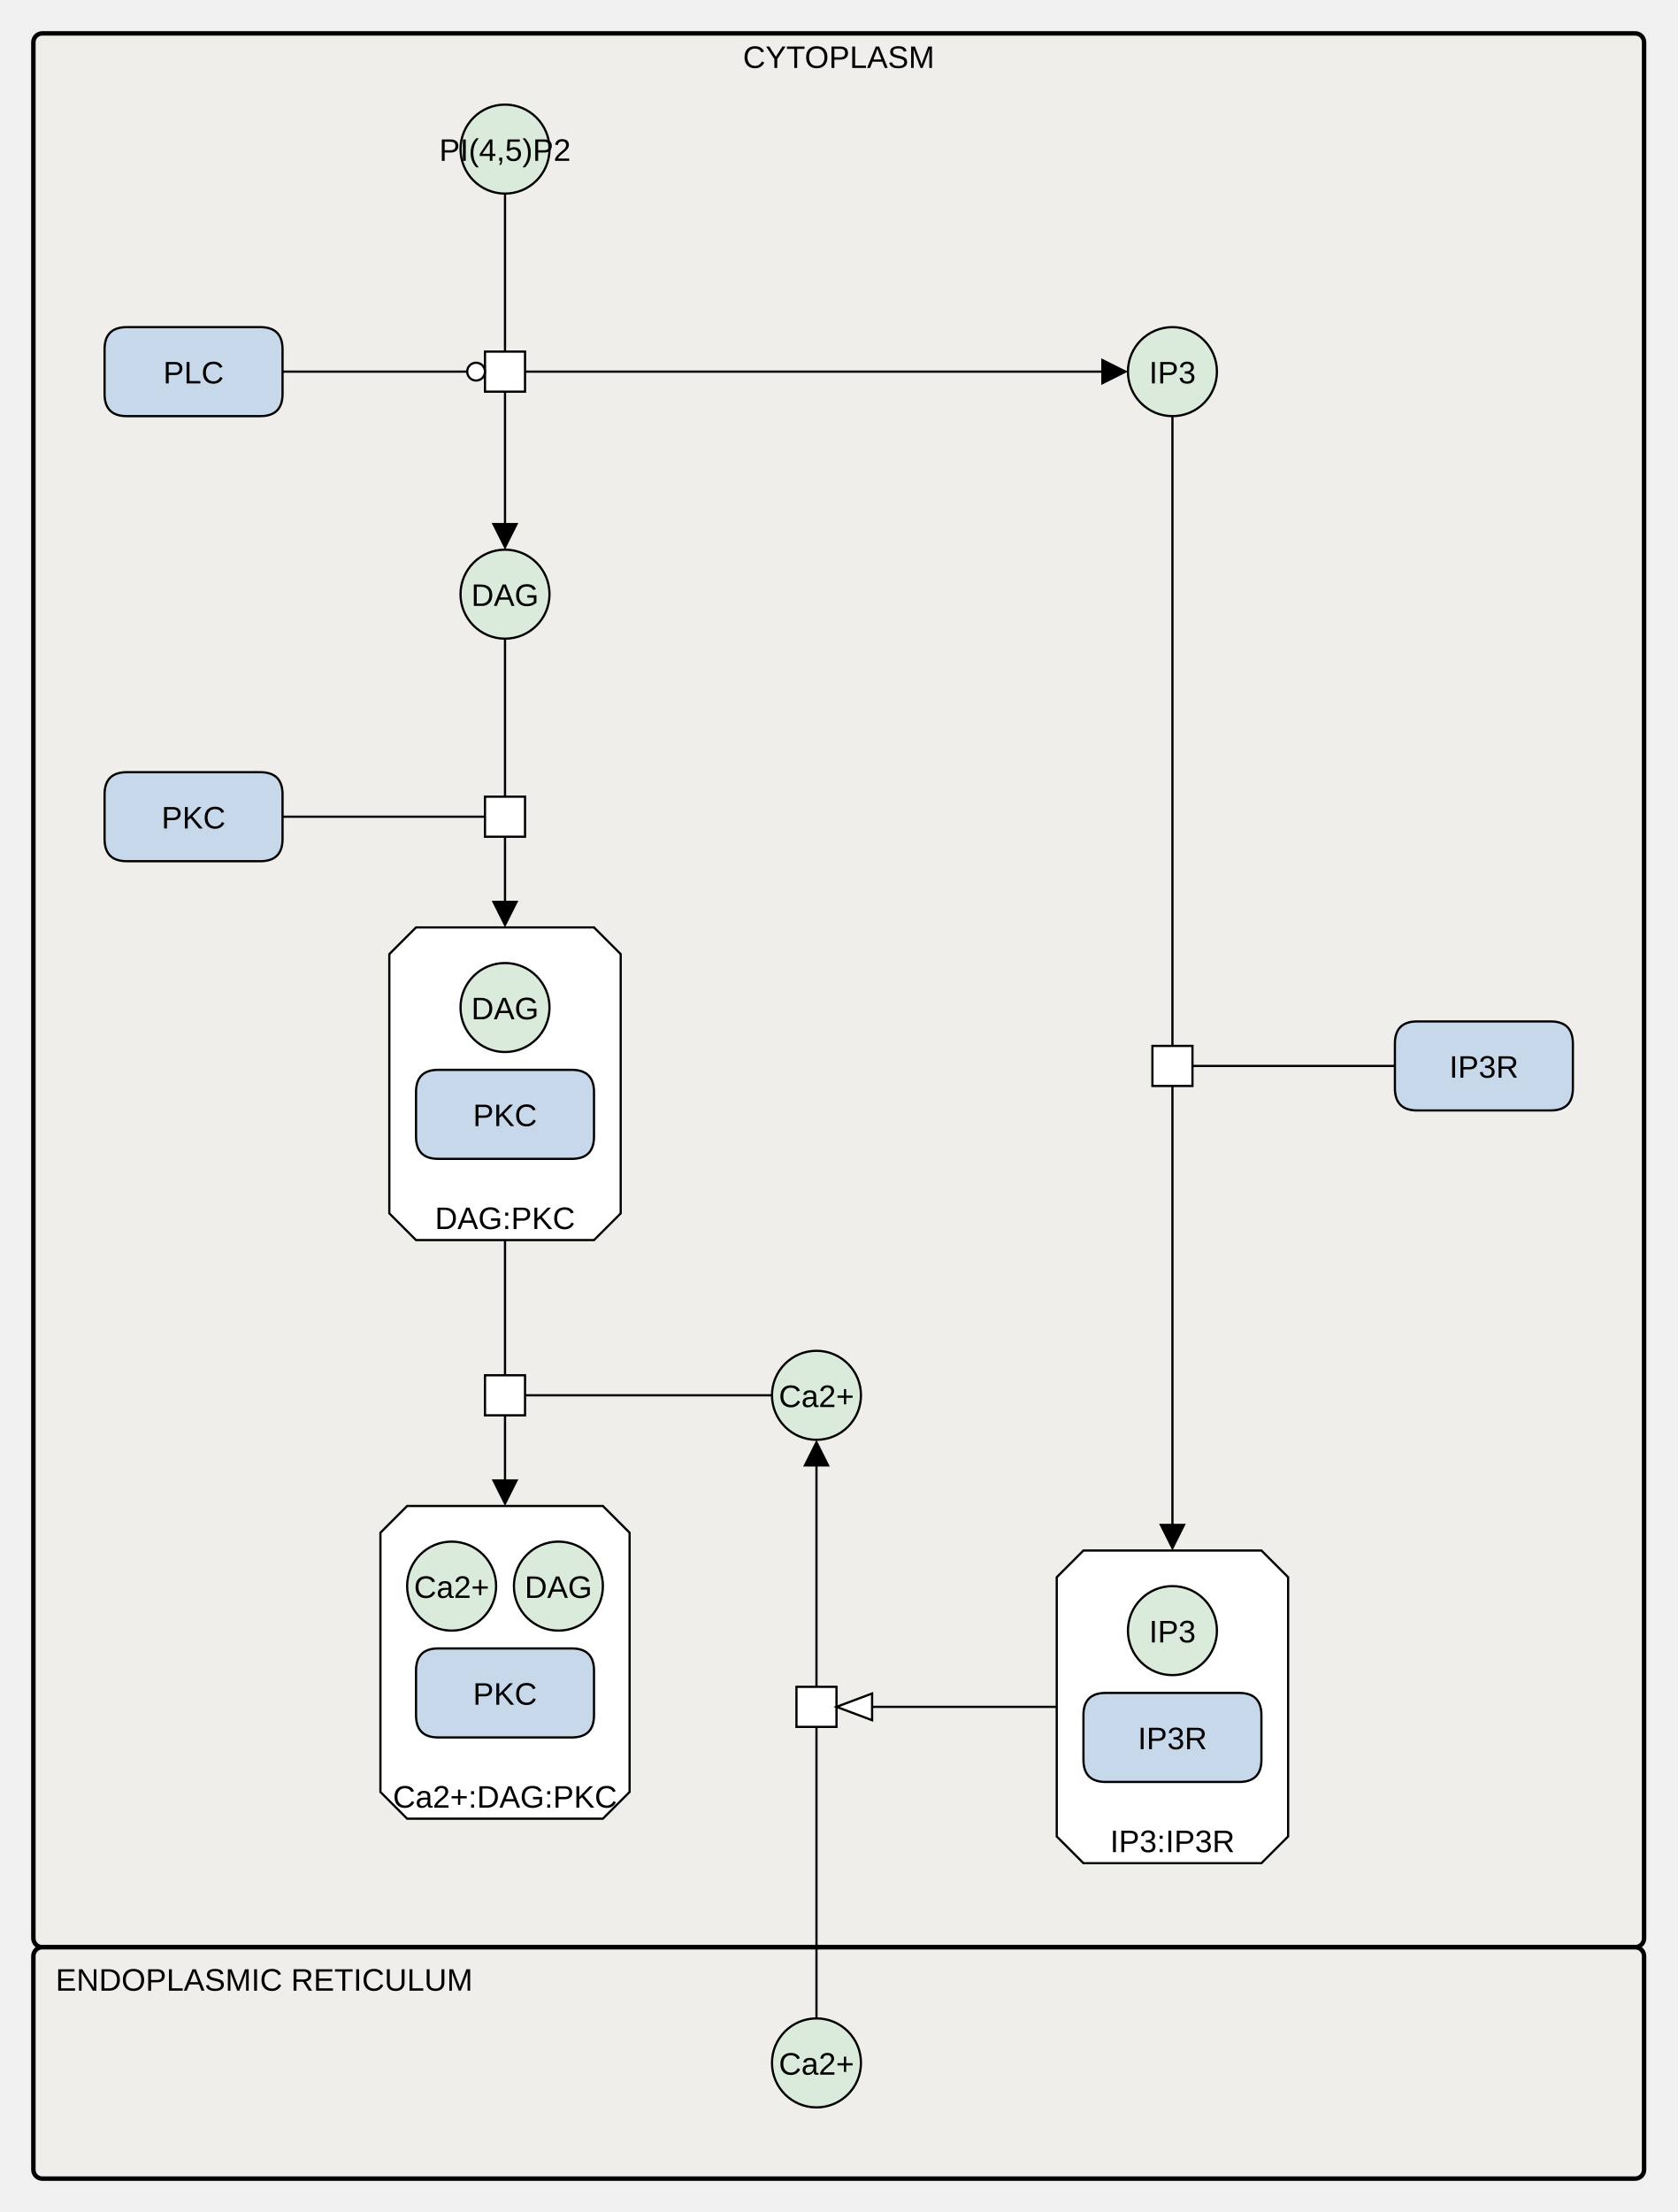
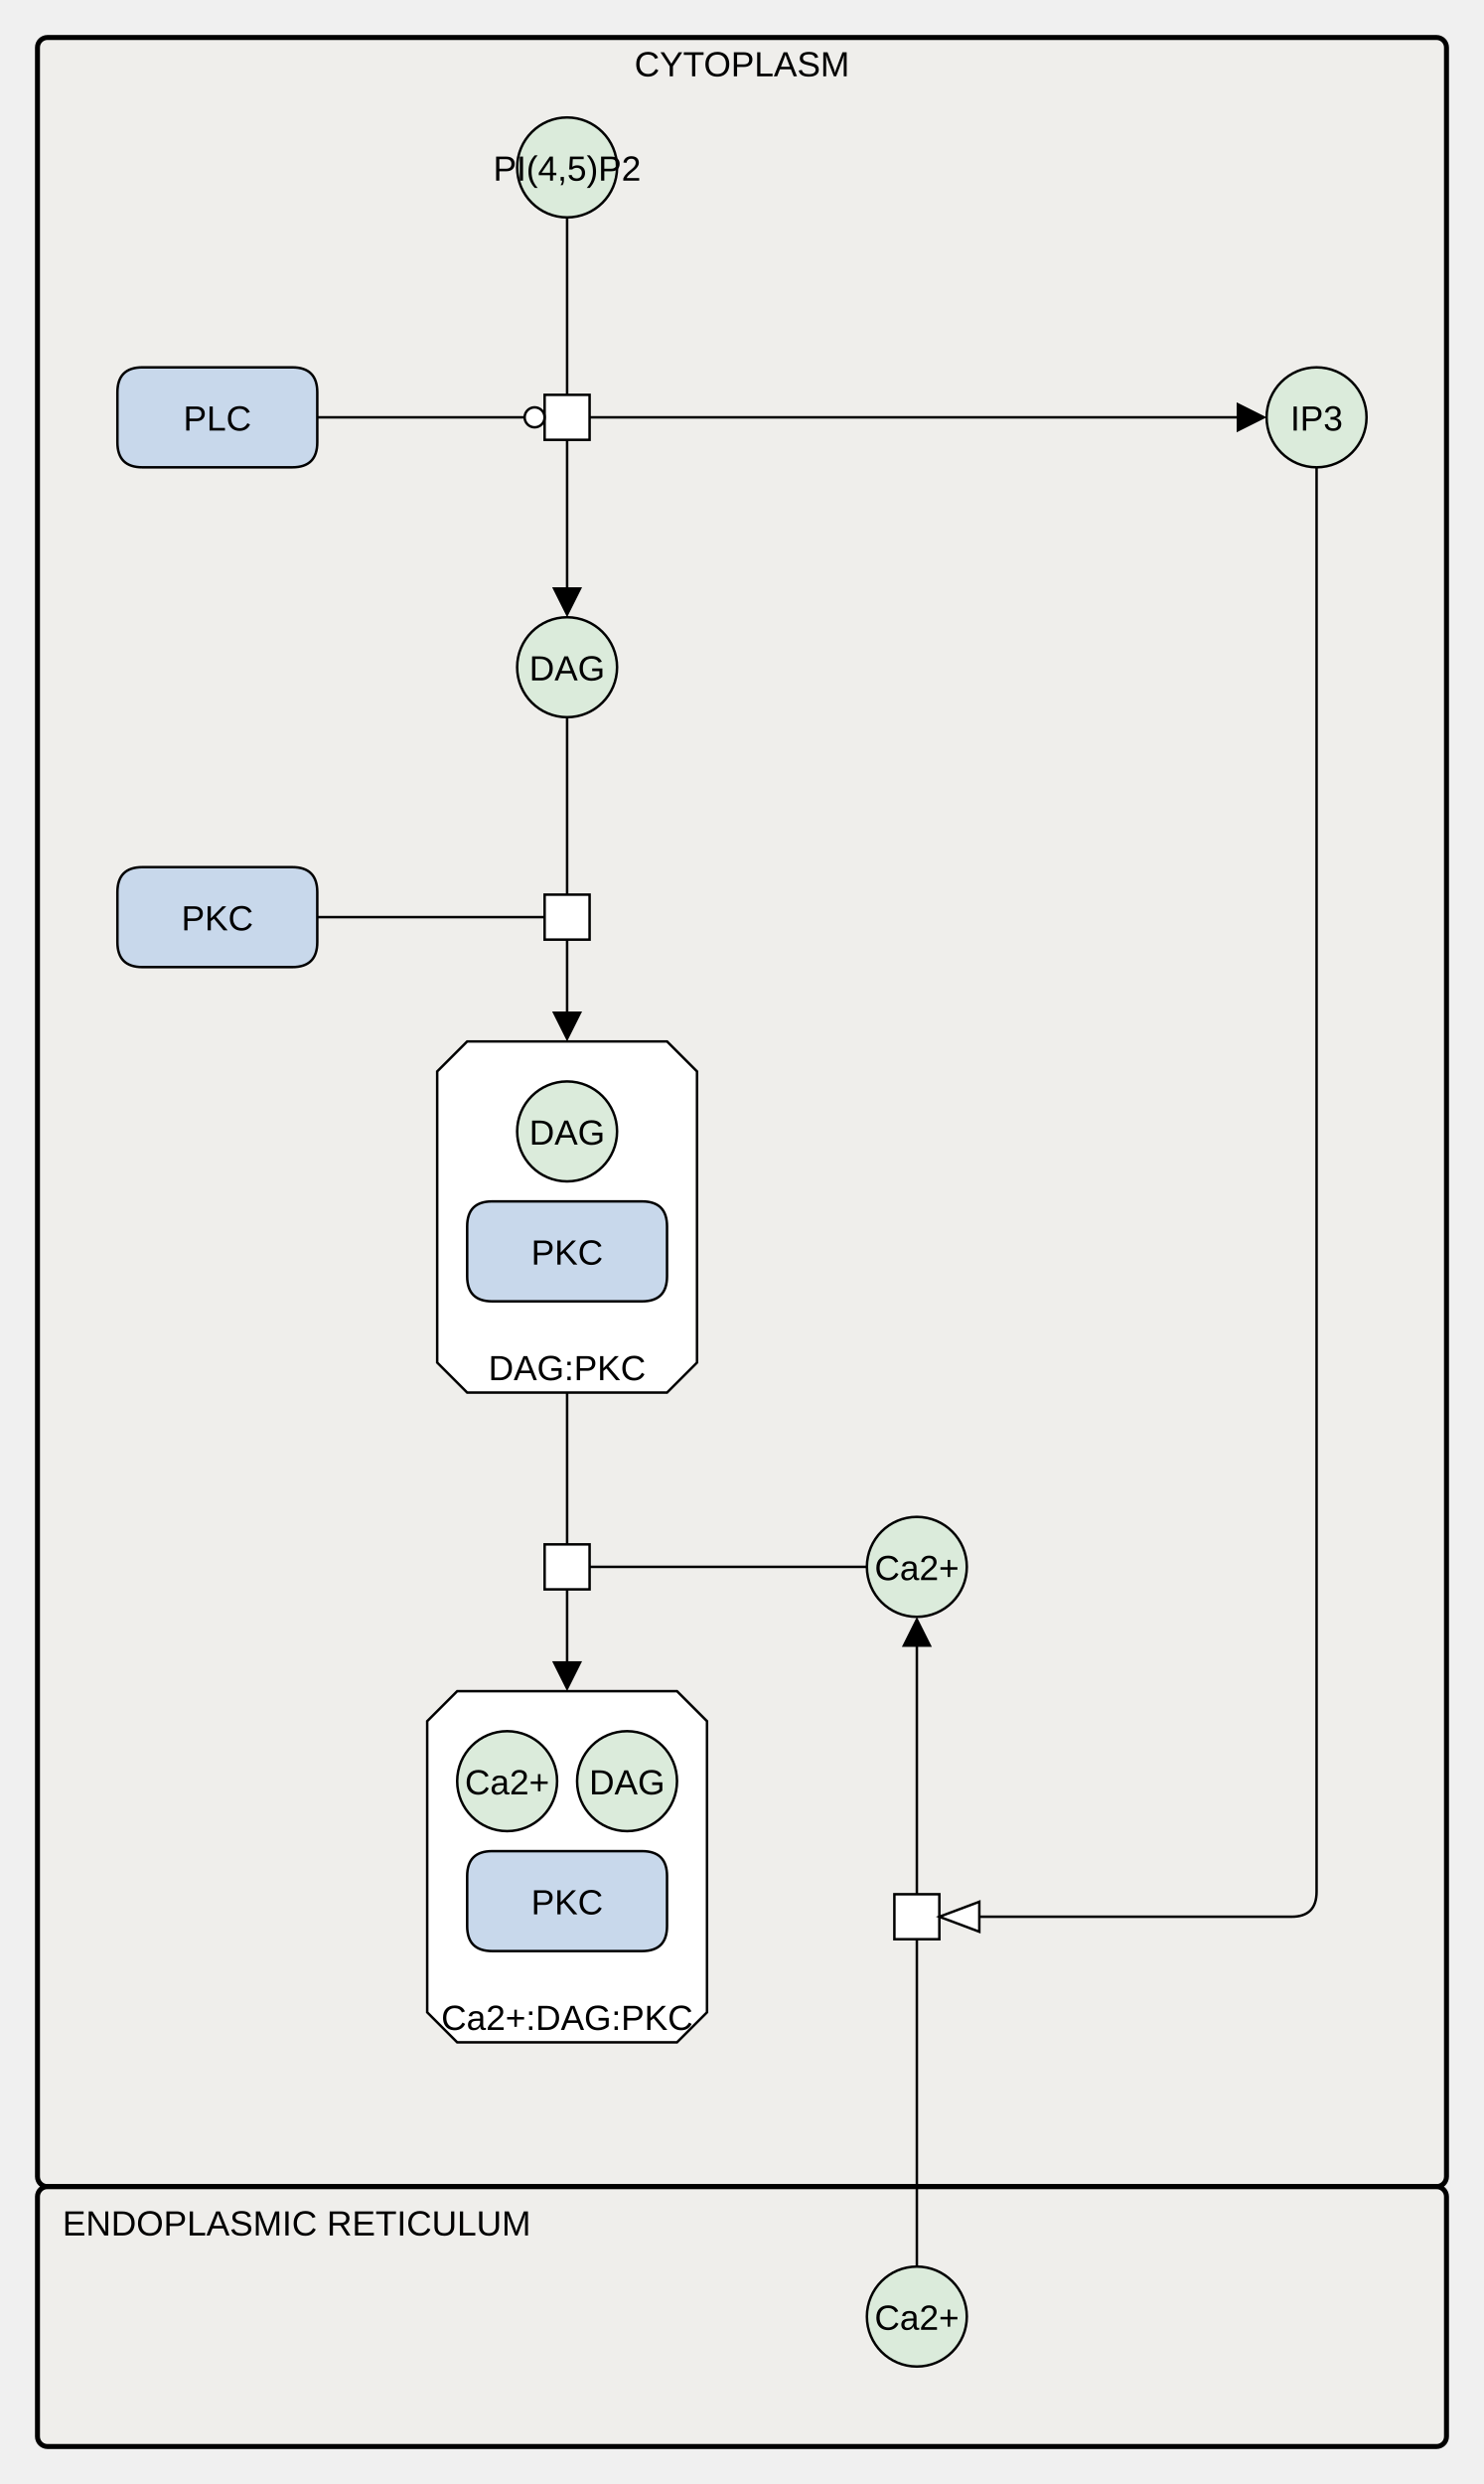
- <svg xmlns="http://www.w3.org/2000/svg" width="754" height="994" viewBox="0 0 754 994" stroke-linecap="butt" stroke-miterlimit="10">
+ <svg xmlns="http://www.w3.org/2000/svg" width="594" height="994" viewBox="0 0 594 994" stroke-linecap="butt" stroke-miterlimit="10">
  <g transform="translate(-153,-33)">
-     <path d="M168 52 C168 49.791 169.791 48 172 48 L888 48 C890.209 48 892 49.791 892 52 L892 904 C892 906.209 890.209 908 888 908 L172 908 C169.791 908 168 906.209 168 904 Z" fill="#EDEBE4" fill-opacity="0.447" stroke="none" />
-     <path d="M168 52 C168 49.791 169.791 48 172 48 L888 48 C890.209 48 892 49.791 892 52 L892 904 C892 906.209 890.209 908 888 908 L172 908 C169.791 908 168 906.209 168 904 Z" fill="none" stroke="#000000" stroke-width="2" />
-     <text x="530" y="63.541" text-anchor="middle" font-family="'Dialog', Arial, Helvetica, sans-serif" font-size="14" fill="#000000" stroke="none" xml:space="preserve">CYTOPLASM</text>
+     <path d="M168 52 C168 49.791 169.791 48 172 48 L728 48 C730.209 48 732 49.791 732 52 L732 904 C732 906.209 730.209 908 728 908 L172 908 C169.791 908 168 906.209 168 904 Z" fill="#EDEBE4" fill-opacity="0.447" stroke="none" />
+     <path d="M168 52 C168 49.791 169.791 48 172 48 L728 48 C730.209 48 732 49.791 732 52 L732 904 C732 906.209 730.209 908 728 908 L172 908 C169.791 908 168 906.209 168 904 Z" fill="none" stroke="#000000" stroke-width="2" />
+     <text x="450" y="63.541" text-anchor="middle" font-family="'Dialog', Arial, Helvetica, sans-serif" font-size="14" fill="#000000" stroke="none" xml:space="preserve">CYTOPLASM</text>
    <path d="M360 100 C360 88.954 368.954 80 380 80 L380 80 C391.046 80 400 88.954 400 100 L400 100 C400 111.046 391.046 120 380 120 L380 120 C368.954 120 360 111.046 360 100 Z" fill="#DBEBDB" stroke="none" />
    <path d="M360 100 C360 88.954 368.954 80 380 80 L380 80 C391.046 80 400 88.954 400 100 L400 100 C400 111.046 391.046 120 380 120 L380 120 C368.954 120 360 111.046 360 100 Z" fill="none" stroke="#000000" />
    <text x="380" y="105.291" text-anchor="middle" font-family="'Dialog', Arial, Helvetica, sans-serif" font-size="14" fill="#000000" stroke="none" xml:space="preserve">PI(4,5)P2</text>
    <path d="M371 191 L389 191 L389 209 L371 209 Z" fill="#FFFFFF" stroke="none" />
    <path d="M371 191 L389 191 L389 209 L371 209 Z" fill="none" stroke="#000000" />
    <path d="M200 190 Q200 180 210 180 L270 180 Q280 180 280 190 L280 210 Q280 220 270 220 L210 220 Q200 220 200 210 Z" fill="#C8D8EB" stroke="none" />
    <path d="M200 190 Q200 180 210 180 L270 180 Q280 180 280 190 L280 210 Q280 220 270 220 L210 220 Q200 220 200 210 Z" fill="none" stroke="#000000" />
    <text x="240" y="205.291" text-anchor="middle" font-family="'Dialog', Arial, Helvetica, sans-serif" font-size="14" fill="#000000" stroke="none" xml:space="preserve">PLC</text>
    <path d="M360 300 C360 288.954 368.954 280 380 280 L380 280 C391.046 280 400 288.954 400 300 L400 300 C400 311.046 391.046 320 380 320 L380 320 C368.954 320 360 311.046 360 300 Z" fill="#DBEBDB" stroke="none" />
    <path d="M360 300 C360 288.954 368.954 280 380 280 L380 280 C391.046 280 400 288.954 400 300 L400 300 C400 311.046 391.046 320 380 320 L380 320 C368.954 320 360 311.046 360 300 Z" fill="none" stroke="#000000" />
    <text x="380" y="305.291" text-anchor="middle" font-family="'Dialog', Arial, Helvetica, sans-serif" font-size="14" fill="#000000" stroke="none" xml:space="preserve">DAG</text>
    <path d="M660 200 C660 188.954 668.954 180 680 180 L680 180 C691.046 180 700 188.954 700 200 L700 200 C700 211.046 691.046 220 680 220 L680 220 C668.954 220 660 211.046 660 200 Z" fill="#DBEBDB" stroke="none" />
    <path d="M660 200 C660 188.954 668.954 180 680 180 L680 180 C691.046 180 700 188.954 700 200 L700 200 C700 211.046 691.046 220 680 220 L680 220 C668.954 220 660 211.046 660 200 Z" fill="none" stroke="#000000" />
    <text x="680" y="205.291" text-anchor="middle" font-family="'Dialog', Arial, Helvetica, sans-serif" font-size="14" fill="#000000" stroke="none" xml:space="preserve">IP3</text>
    <path d="M200 390 Q200 380 210 380 L270 380 Q280 380 280 390 L280 410 Q280 420 270 420 L210 420 Q200 420 200 410 Z" fill="#C8D8EB" stroke="none" />
    <path d="M200 390 Q200 380 210 380 L270 380 Q280 380 280 390 L280 410 Q280 420 270 420 L210 420 Q200 420 200 410 Z" fill="none" stroke="#000000" />
    <text x="240" y="405.291" text-anchor="middle" font-family="'Dialog', Arial, Helvetica, sans-serif" font-size="14" fill="#000000" stroke="none" xml:space="preserve">PKC</text>
    <path d="M371 391 L389 391 L389 409 L371 409 Z" fill="#FFFFFF" stroke="none" />
    <path d="M371 391 L389 391 L389 409 L371 409 Z" fill="none" stroke="#000000" />
    <path d="M340 449.75 L420 449.75 L432 461.75 L432 578.25 L420 590.25 L340 590.25 L328 578.25 L328 461.75 Z" fill="#FFFFFF" stroke="none" />
    <path d="M340 449.75 L420 449.75 L432 461.75 L432 578.25 L420 590.25 L340 590.25 L328 578.25 L328 461.75 Z" fill="none" stroke="#000000" />
    <text x="380" y="585.291" text-anchor="middle" font-family="'Dialog', Arial, Helvetica, sans-serif" font-size="14" fill="#000000" stroke="none" xml:space="preserve">DAG:PKC</text>
    <path d="M360 485.75 C360 474.704 368.954 465.75 380 465.75 L380 465.75 C391.046 465.75 400 474.704 400 485.75 L400 485.75 C400 496.796 391.046 505.75 380 505.75 L380 505.75 C368.954 505.75 360 496.796 360 485.75 Z" fill="#DBEBDB" stroke="none" />
    <path d="M360 485.75 C360 474.704 368.954 465.75 380 465.75 L380 465.75 C391.046 465.75 400 474.704 400 485.75 L400 485.75 C400 496.796 391.046 505.75 380 505.75 L380 505.75 C368.954 505.75 360 496.796 360 485.75 Z" fill="none" stroke="#000000" />
    <text x="380" y="491.041" text-anchor="middle" font-family="'Dialog', Arial, Helvetica, sans-serif" font-size="14" fill="#000000" stroke="none" xml:space="preserve">DAG</text>
    <path d="M340 523.75 Q340 513.75 350 513.75 L410 513.75 Q420 513.75 420 523.75 L420 543.75 Q420 553.75 410 553.75 L350 553.75 Q340 553.75 340 543.75 Z" fill="#C8D8EB" stroke="none" />
    <path d="M340 523.75 Q340 513.75 350 513.75 L410 513.75 Q420 513.75 420 523.75 L420 543.75 Q420 553.75 410 553.75 L350 553.75 Q340 553.75 340 543.75 Z" fill="none" stroke="#000000" />
    <text x="380" y="539.041" text-anchor="middle" font-family="'Dialog', Arial, Helvetica, sans-serif" font-size="14" fill="#000000" stroke="none" xml:space="preserve">PKC</text>
    <path d="M371 651 L389 651 L389 669 L371 669 Z" fill="#FFFFFF" stroke="none" />
    <path d="M371 651 L389 651 L389 669 L371 669 Z" fill="none" stroke="#000000" />
    <path d="M500 660 C500 648.954 508.954 640 520 640 L520 640 C531.046 640 540 648.954 540 660 L540 660 C540 671.046 531.046 680 520 680 L520 680 C508.954 680 500 671.046 500 660 Z" fill="#DBEBDB" stroke="none" />
    <path d="M500 660 C500 648.954 508.954 640 520 640 L520 640 C531.046 640 540 648.954 540 660 L540 660 C540 671.046 531.046 680 520 680 L520 680 C508.954 680 500 671.046 500 660 Z" fill="none" stroke="#000000" />
    <text x="520" y="665.291" text-anchor="middle" font-family="'Dialog', Arial, Helvetica, sans-serif" font-size="14" fill="#000000" stroke="none" xml:space="preserve">Ca2+</text>
    <path d="M336 709.75 L424 709.75 L436 721.75 L436 838.25 L424 850.25 L336 850.25 L324 838.25 L324 721.75 Z" fill="#FFFFFF" stroke="none" />
    <path d="M336 709.75 L424 709.75 L436 721.75 L436 838.25 L424 850.25 L336 850.25 L324 838.25 L324 721.75 Z" fill="none" stroke="#000000" />
    <text x="380" y="845.291" text-anchor="middle" font-family="'Dialog', Arial, Helvetica, sans-serif" font-size="14" fill="#000000" stroke="none" xml:space="preserve">Ca2+:DAG:PKC</text>
    <path d="M336 745.75 C336 734.704 344.954 725.75 356 725.75 L356 725.75 C367.046 725.75 376 734.704 376 745.75 L376 745.75 C376 756.796 367.046 765.75 356 765.75 L356 765.75 C344.954 765.75 336 756.796 336 745.75 Z" fill="#DBEBDB" stroke="none" />
    <path d="M336 745.75 C336 734.704 344.954 725.75 356 725.75 L356 725.75 C367.046 725.75 376 734.704 376 745.75 L376 745.75 C376 756.796 367.046 765.75 356 765.75 L356 765.75 C344.954 765.75 336 756.796 336 745.75 Z" fill="none" stroke="#000000" />
    <text x="356" y="751.041" text-anchor="middle" font-family="'Dialog', Arial, Helvetica, sans-serif" font-size="14" fill="#000000" stroke="none" xml:space="preserve">Ca2+</text>
    <path d="M384 745.75 C384 734.704 392.954 725.75 404 725.75 L404 725.75 C415.046 725.75 424 734.704 424 745.75 L424 745.75 C424 756.796 415.046 765.75 404 765.75 L404 765.75 C392.954 765.75 384 756.796 384 745.75 Z" fill="#DBEBDB" stroke="none" />
    <path d="M384 745.75 C384 734.704 392.954 725.75 404 725.75 L404 725.75 C415.046 725.75 424 734.704 424 745.75 L424 745.75 C424 756.796 415.046 765.75 404 765.75 L404 765.75 C392.954 765.75 384 756.796 384 745.75 Z" fill="none" stroke="#000000" />
    <text x="404" y="751.041" text-anchor="middle" font-family="'Dialog', Arial, Helvetica, sans-serif" font-size="14" fill="#000000" stroke="none" xml:space="preserve">DAG</text>
    <path d="M340 783.75 Q340 773.75 350 773.75 L410 773.75 Q420 773.75 420 783.75 L420 803.75 Q420 813.75 410 813.75 L350 813.75 Q340 813.75 340 803.75 Z" fill="#C8D8EB" stroke="none" />
    <path d="M340 783.75 Q340 773.75 350 773.75 L410 773.75 Q420 773.75 420 783.75 L420 803.75 Q420 813.75 410 813.75 L350 813.75 Q340 813.75 340 803.75 Z" fill="none" stroke="#000000" />
    <text x="380" y="799.041" text-anchor="middle" font-family="'Dialog', Arial, Helvetica, sans-serif" font-size="14" fill="#000000" stroke="none" xml:space="preserve">PKC</text>
-     <path d="M671 503 L689 503 L689 521 L671 521 Z" fill="#FFFFFF" stroke="none" />
-     <path d="M671 503 L689 503 L689 521 L671 521 Z" fill="none" stroke="#000000" />
-     <path d="M780 502 Q780 492 790 492 L850 492 Q860 492 860 502 L860 522 Q860 532 850 532 L790 532 Q780 532 780 522 Z" fill="#C8D8EB" stroke="none" />
-     <path d="M780 502 Q780 492 790 492 L850 492 Q860 492 860 502 L860 522 Q860 532 850 532 L790 532 Q780 532 780 522 Z" fill="none" stroke="#000000" />
-     <text x="820" y="517.291" text-anchor="middle" font-family="'Dialog', Arial, Helvetica, sans-serif" font-size="14" fill="#000000" stroke="none" xml:space="preserve">IP3R</text>
-     <path d="M640 729.75 L720 729.75 L732 741.75 L732 858.25 L720 870.25 L640 870.25 L628 858.25 L628 741.75 Z" fill="#FFFFFF" stroke="none" />
-     <path d="M640 729.75 L720 729.75 L732 741.75 L732 858.25 L720 870.25 L640 870.25 L628 858.25 L628 741.75 Z" fill="none" stroke="#000000" />
-     <text x="680" y="865.291" text-anchor="middle" font-family="'Dialog', Arial, Helvetica, sans-serif" font-size="14" fill="#000000" stroke="none" xml:space="preserve">IP3:IP3R</text>
-     <path d="M660 765.75 C660 754.704 668.954 745.75 680 745.75 L680 745.75 C691.046 745.75 700 754.704 700 765.75 L700 765.75 C700 776.796 691.046 785.75 680 785.75 L680 785.75 C668.954 785.75 660 776.796 660 765.75 Z" fill="#DBEBDB" stroke="none" />
-     <path d="M660 765.75 C660 754.704 668.954 745.75 680 745.75 L680 745.75 C691.046 745.75 700 754.704 700 765.75 L700 765.75 C700 776.796 691.046 785.75 680 785.75 L680 785.75 C668.954 785.75 660 776.796 660 765.75 Z" fill="none" stroke="#000000" />
-     <text x="680" y="771.041" text-anchor="middle" font-family="'Dialog', Arial, Helvetica, sans-serif" font-size="14" fill="#000000" stroke="none" xml:space="preserve">IP3</text>
-     <path d="M640 803.75 Q640 793.75 650 793.75 L710 793.75 Q720 793.75 720 803.75 L720 823.75 Q720 833.75 710 833.75 L650 833.75 Q640 833.75 640 823.75 Z" fill="#C8D8EB" stroke="none" />
-     <path d="M640 803.75 Q640 793.75 650 793.75 L710 793.75 Q720 793.75 720 803.75 L720 823.75 Q720 833.75 710 833.75 L650 833.75 Q640 833.75 640 823.75 Z" fill="none" stroke="#000000" />
-     <text x="680" y="819.041" text-anchor="middle" font-family="'Dialog', Arial, Helvetica, sans-serif" font-size="14" fill="#000000" stroke="none" xml:space="preserve">IP3R</text>
    <path d="M511 791 L529 791 L529 809 L511 809 Z" fill="#FFFFFF" stroke="none" />
    <path d="M511 791 L529 791 L529 809 L511 809 Z" fill="none" stroke="#000000" />
-     <path d="M168 912 C168 909.791 169.791 908 172 908 L888 908 C890.209 908 892 909.791 892 912 L892 1008 C892 1010.209 890.209 1012 888 1012 L172 1012 C169.791 1012 168 1010.209 168 1008 Z" fill="#EDEBE4" fill-opacity="0.447" stroke="none" />
-     <path d="M168 912 C168 909.791 169.791 908 172 908 L888 908 C890.209 908 892 909.791 892 912 L892 1008 C892 1010.209 890.209 1012 888 1012 L172 1012 C169.791 1012 168 1010.209 168 1008 Z" fill="none" stroke="#000000" stroke-width="2" />
+     <path d="M168 912 C168 909.791 169.791 908 172 908 L728 908 C730.209 908 732 909.791 732 912 L732 1008 C732 1010.209 730.209 1012 728 1012 L172 1012 C169.791 1012 168 1010.209 168 1008 Z" fill="#EDEBE4" fill-opacity="0.447" stroke="none" />
+     <path d="M168 912 C168 909.791 169.791 908 172 908 L728 908 C730.209 908 732 909.791 732 912 L732 1008 C732 1010.209 730.209 1012 728 1012 L172 1012 C169.791 1012 168 1010.209 168 1008 Z" fill="none" stroke="#000000" stroke-width="2" />
    <text x="271.75" y="927.541" text-anchor="middle" font-family="'Dialog', Arial, Helvetica, sans-serif" font-size="14" fill="#000000" stroke="none" xml:space="preserve">ENDOPLASMIC RETICULUM</text>
    <path d="M500 960 C500 948.954 508.954 940 520 940 L520 940 C531.046 940 540 948.954 540 960 L540 960 C540 971.046 531.046 980 520 980 L520 980 C508.954 980 500 971.046 500 960 Z" fill="#DBEBDB" stroke="none" />
    <path d="M500 960 C500 948.954 508.954 940 520 940 L520 940 C531.046 940 540 948.954 540 960 L540 960 C540 971.046 531.046 980 520 980 L520 980 C508.954 980 500 971.046 500 960 Z" fill="none" stroke="#000000" />
    <text x="520" y="965.291" text-anchor="middle" font-family="'Dialog', Arial, Helvetica, sans-serif" font-size="14" fill="#000000" stroke="none" xml:space="preserve">Ca2+</text>
    <path d="M380 120 L380 191" fill="none" stroke="#000000" />
    <path d="M380 209 L380 269" fill="none" stroke="#000000" />
    <path d="M380 280 L374 268 L386 268 Z" fill="#000000" stroke="none" />
    <path d="M389 200 L649 200" fill="none" stroke="#000000" />
    <path d="M660 200 L648 206 L648 194 Z" fill="#000000" stroke="none" />
    <path d="M280 200 L363 200" fill="none" stroke="#000000" />
    <circle cx="367" cy="200" r="4" fill="white" stroke="#000000" />
    <path d="M380 320 L380 391" fill="none" stroke="#000000" />
    <path d="M280 400 L371 400" fill="none" stroke="#000000" />
    <path d="M380 409 L380 438.75" fill="none" stroke="#000000" />
    <path d="M380 449.75 L374 437.75 L386 437.75 Z" fill="#000000" stroke="none" />
    <path d="M380 590.25 L380 651" fill="none" stroke="#000000" />
    <path d="M500 660 L389 660" fill="none" stroke="#000000" />
    <path d="M380 669 L380 698.75" fill="none" stroke="#000000" />
    <path d="M380 709.75 L374 697.75 L386 697.75 Z" fill="#000000" stroke="none" />
-     <path d="M680 220 L680 503" fill="none" stroke="#000000" />
-     <path d="M780 512 L689 512" fill="none" stroke="#000000" />
-     <path d="M680 521 L680 718.75" fill="none" stroke="#000000" />
-     <path d="M680 729.75 L674 717.75 L686 717.75 Z" fill="#000000" stroke="none" />
    <path d="M520 940 L520 809" fill="none" stroke="#000000" />
    <path d="M520 791 L520 691" fill="none" stroke="#000000" />
    <path d="M520 680 L526 692 L514 692 Z" fill="#000000" stroke="none" />
-     <path d="M628 800 L544 800" fill="none" stroke="#000000" />
+     <path d="M680 220 L680 790 Q680 800 670 800 L544 800" fill="none" stroke="#000000" />
    <path d="M529 800 L545 794 L545 806 Z" fill="white" stroke="#000000" />
  </g>
</svg>
